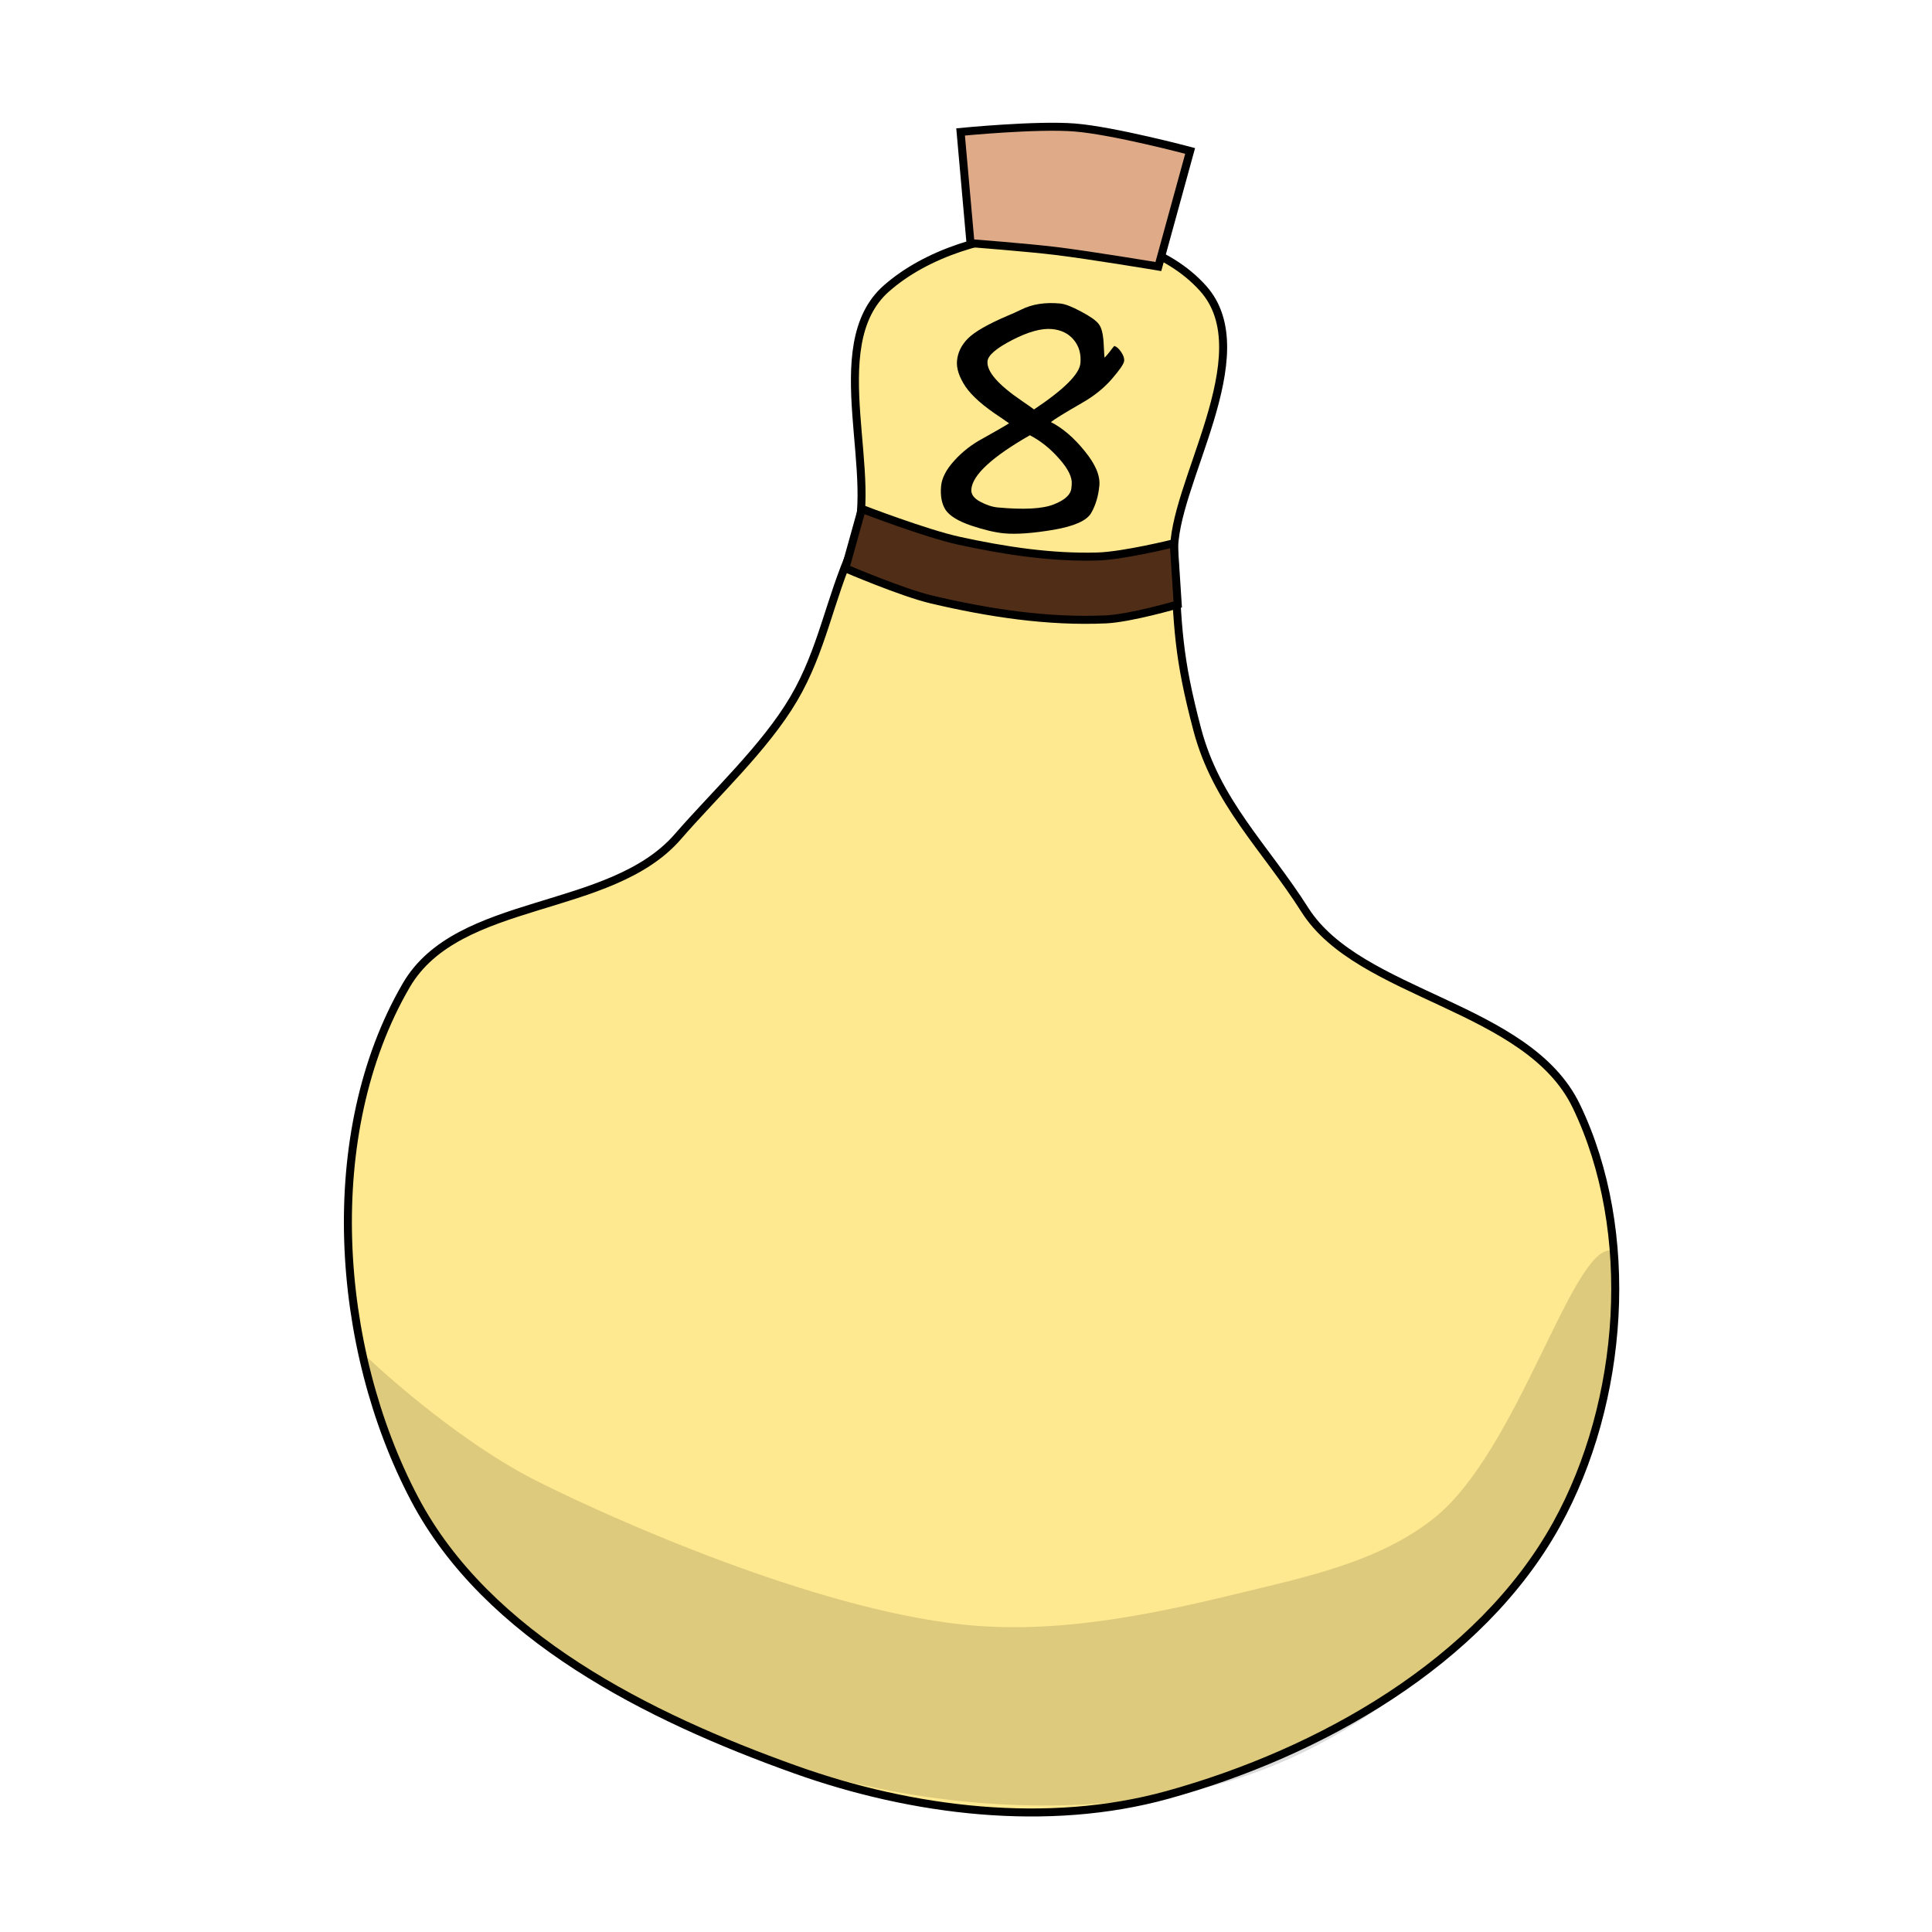
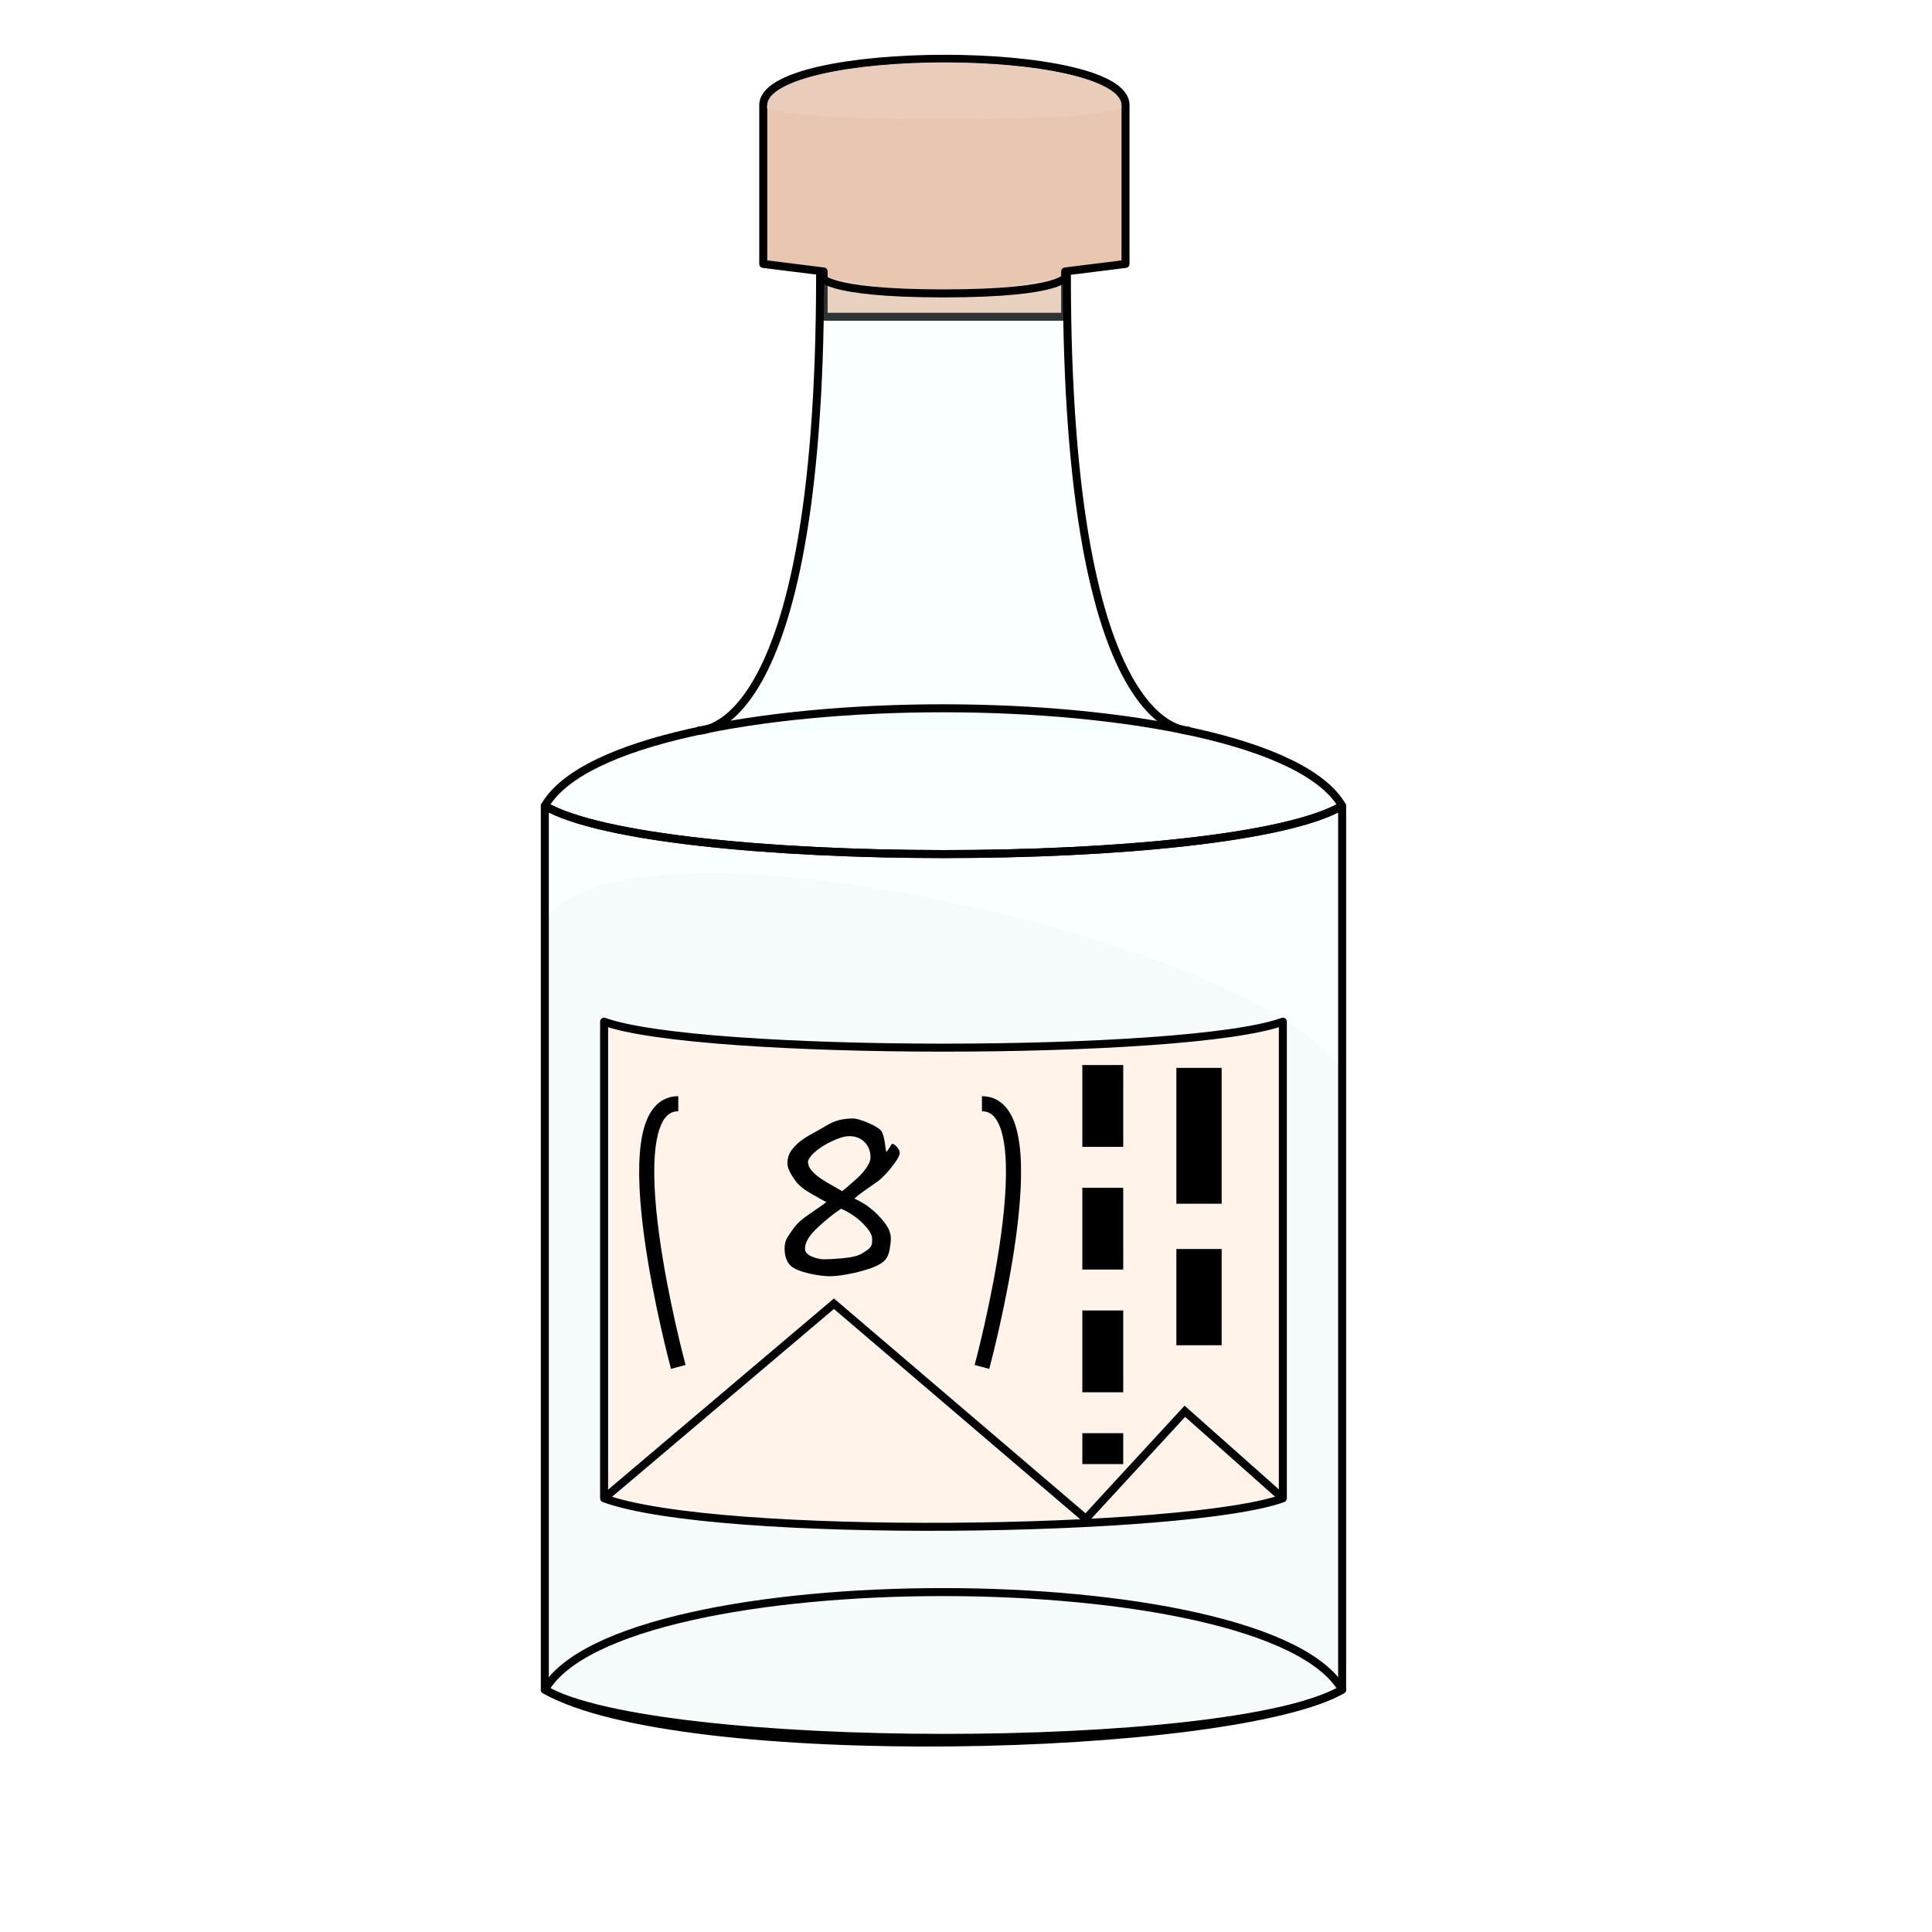
- <svg xmlns="http://www.w3.org/2000/svg" viewBox="0 0 64 64" version="1.1" id="svg4">
-   <defs id="defs8" />
-   <g id="g841" transform="translate(0,4.242641)">
-     <path style="fill:#ffe990;fill-opacity:1;stroke:#000000;stroke-width:0.265;stroke-linecap:butt;stroke-linejoin:miter;stroke-miterlimit:4;stroke-dasharray:none;stroke-opacity:1" d="m 29.368,5.309 c 2.626,-2.306 8.151,-2.601 10.484,0 1.967,2.192 -1.061,6.565 -0.956,8.783 0.116,2.466 0.123,3.398 0.763,5.826 0.64,2.428 2.245,3.899 3.568,5.983 1.81,2.85 7.383,3.163 8.988,6.492 2.008,4.164 1.587,9.808 -0.649,13.854 -2.532,4.582 -7.847,7.573 -12.892,8.969 -3.971,1.098 -8.452,0.545 -12.332,-0.841 C 21.484,52.64 16.132,49.972 13.73,45.406 11.09,40.389 10.606,33.301 13.456,28.4 c 1.72,-2.958 6.76,-2.343 9.003,-4.932 1.218,-1.405 2.879,-2.943 3.829,-4.553 0.95,-1.61 1.191,-3.293 1.955,-4.989 1.007,-2.236 -1.052,-6.706 1.124,-8.617 z" id="path877" />
-     <path style="fill:#000000;fill-opacity:0.133;stroke:none;stroke-width:1px;stroke-linecap:butt;stroke-linejoin:miter;stroke-opacity:1" d="m 12.172,40.726 c 0,0 2.814,2.686 5.623,4.098 2.536,1.275 9.156,4.217 14.08,4.747 3.015,0.325 6.094,-0.288 9.041,-1.004 2.293,-0.558 4.772,-1.057 6.61,-2.537 2.751,-2.215 4.527,-8.893 5.821,-8.853 0.348,0.011 0.345,4.472 -1.031,7.462 -2.227,4.838 -7.298,9.209 -12.616,10.389 -7.726,1.714 -16.996,-0.759 -22.989,-5.927 -3.661,-3.157 -4.538,-8.375 -4.538,-8.375 z" id="path857" />
-     <path style="fill:#deaa87;stroke:#000000;stroke-width:0.265;stroke-linecap:butt;stroke-linejoin:miter;stroke-miterlimit:4;stroke-dasharray:none;stroke-opacity:1" d="m 31.821,0.128 0.328,3.684 c 0,0 1.889,0.145 2.829,0.26 1.136,0.138 3.394,0.515 3.394,0.515 l 1.053,-3.83 c 0,0 -2.525,-0.671 -3.82,-0.776 -1.258,-0.102 -3.784,0.147 -3.784,0.147 z" id="path859" />
-     <path style="fill:#502d16;stroke:#000000;stroke-width:0.265;stroke-linecap:butt;stroke-linejoin:miter;stroke-miterlimit:4;stroke-dasharray:none;stroke-opacity:1" d="m 28.551,12.616 c 0,0 2.112,0.813 3.213,1.053 1.508,0.329 3.058,0.568 4.601,0.523 0.851,-0.025 2.517,-0.436 2.517,-0.436 l 0.132,2.026 c 0,0 -1.568,0.456 -2.377,0.493 -1.932,0.088 -3.883,-0.213 -5.766,-0.655 -0.99,-0.232 -2.868,-1.039 -2.868,-1.039 z" id="path880" />
-     <g aria-label="8" transform="rotate(5.267381,22.15524,-7.977685)" id="text885" style="font-style:normal;font-variant:normal;font-weight:normal;font-stretch:normal;font-size:29.333px;line-height:1.25;font-family:'Segoe Print';-inkscape-font-specification:'Segoe Print';letter-spacing:0px;word-spacing:0px;fill:#000000;fill-opacity:1;stroke:none">
-       <path d="m 36.387,8.502 q 0.614,0.249 1.199,0.852 0.591,0.597 0.591,1.095 0,0.521 -0.185,0.927 -0.18,0.4 -1.193,0.672 -1.014,0.267 -1.611,0.267 -0.452,0 -1.118,-0.156 -0.666,-0.162 -0.892,-0.44 -0.22,-0.284 -0.22,-0.771 0,-0.406 0.359,-0.881 0.359,-0.481 0.881,-0.823 0.649,-0.446 0.811,-0.574 L 34.701,8.496 Q 33.826,8.033 33.461,7.593 q -0.359,-0.446 -0.359,-0.828 0,-0.411 0.29,-0.765 0.295,-0.359 1.222,-0.863 0.232,-0.122 0.452,-0.255 0.51,-0.319 1.263,-0.319 0.243,0 0.718,0.203 0.475,0.197 0.62,0.359 0.151,0.156 0.22,0.626 0.064,0.458 0.075,0.463 0.07,-0.087 0.151,-0.214 0.098,-0.162 0.133,-0.203 0.122,0.029 0.243,0.18 0.127,0.151 0.127,0.284 0,0.145 -0.353,0.637 -0.353,0.492 -0.921,0.886 -0.788,0.556 -0.956,0.718 z M 35.79,8.137 q 1.39,-1.124 1.39,-1.663 0,-0.463 -0.29,-0.753 -0.29,-0.29 -0.753,-0.29 -0.521,0 -1.275,0.481 -0.753,0.481 -0.753,0.776 0,0.51 1.257,1.205 0.272,0.151 0.423,0.243 z m 1.472,2.358 q 0,-0.348 -0.487,-0.805 -0.487,-0.463 -1.043,-0.689 -1.767,1.24 -1.767,1.958 0,0.243 0.324,0.382 0.33,0.139 0.603,0.139 1.298,0 1.831,-0.267 0.539,-0.267 0.539,-0.597 z" style="font-size:29.333px;stroke-width:0.404" id="path841" />
-     </g>
+ <svg xmlns="http://www.w3.org/2000/svg" viewBox="0 0 64 64">
+   <path d="m22.852 28.932c-2.395.069-4.195.554-4.803 1.607v25.434c4.435 2.56 22.771 2.101 26.41 0v-20.465c-1.869-3.237-14.421-6.783-21.607-6.576z" fill="#ececec" opacity=".3" />
+   <path d="m18.048 26.696v29.276c4.435 2.56 22.772 2.101 26.412 0v-29.276c-3.693 2.132-22.733 2.124-26.412 0z" fill="#e6fffe" opacity=".2" />
+   <path d="m27.284 10.493v-1.5l-2-.25v-5.261c0-2.042 12-2.051 12 0v5.261l-2 .25v1.5z" fill="#e9c6af" stroke="#000" stroke-linejoin="round" stroke-width=".265" />
+   <path d="m23.079 24.203s4.088.5 4.088-15.07c0 0 2.693.586 4.088.586 1.395 0 4.087-.585 4.087-.585 0 15.508 4.088 15.07 4.088 15.07" fill="#e6fffe" opacity=".2" />
+   <path d="m18.048 26.696c3.66 2.113 22.697 2.145 26.412 0-2.483-4.3-23.916-4.322-26.412 0z" fill="#e6fffe" opacity=".2" />
+   <g stroke="#000">
+     <path d="m18.048 26.696v29.276c4.435 2.56 22.772 2.101 26.412 0v-29.276c-3.693 2.132-22.733 2.124-26.412 0z" fill="none" stroke-linejoin="round" stroke-width=".265" />
+     <path d="m18.048 26.696c3.66 2.113 22.697 2.145 26.412 0-2.483-4.3-23.916-4.322-26.412 0z" fill="none" stroke-linejoin="round" stroke-width=".265" />
+     <path d="m23.079 24.203s4.088.5 4.088-15.07c0 0 .053.586 4.088.586 4.034 0 4.087-.585 4.087-.585 0 15.508 4.088 15.07 4.088 15.07" fill="none" stroke-linejoin="round" stroke-width=".265" />
+     <path d="m18.048 55.973c3.66 2.113 22.697 2.145 26.412 0-2.483-4.3-23.916-4.322-26.412 0z" fill="none" stroke-linejoin="round" stroke-width=".265" />
+     <path d="m20.012 33.844v15.789c3.775 1.381 19.386 1.133 22.484 0v-15.789c-3.144 1.15-19.353 1.145-22.484 0z" fill="#fff3ea" stroke-linejoin="round" stroke-width=".265" />
+     <path d="m39.719 35.375v9.188" fill="none" stroke-dasharray="4.5 1.5" stroke-width="1.5" />
+     <path d="m36.531 35.281v13.219" fill="none" stroke-dasharray="2.71 1.355" stroke-width="1.355" />
+     <path d="m22.469 36.562c-2.354 0 0 8.719 0 8.719" fill="none" stroke-width=".5" />
+     <path d="m20.012 49.632 7.613-6.445 8.344 7.125 3.281-3.562 3.246 2.882" fill="none" stroke-width=".265" />
+     <path d="m32.528 36.562c2.354 0 0 8.719 0 8.719" fill="none" stroke-width=".5" />
  </g>
+   <path d="m29.805 38.195q0 .105-.176.344-.086.117-.16.207-.074.09-.137.152-.133.145-.234.219-.055.039-.152.109-.098.066-.242.168-.145.102-.246.18-.098.078-.156.133.125.051.254.129.133.074.27.184.141.109.258.23.121.121.223.258.203.266.203.512 0 .09-.012.188-.012.094-.031.199-.039.203-.133.316-.125.156-.48.285-.355.125-.734.195-.191.039-.348.055-.156.02-.277.02-.281 0-.703-.094-.422-.102-.586-.242-.215-.191-.215-.586 0-.188.07-.324.039-.066.098-.16.062-.094.152-.211.102-.133.238-.246.141-.117.277-.207.137-.094.266-.184.133-.09.281-.203-.074-.043-.211-.113-.133-.074-.266-.152-.133-.078-.227-.141-.094-.066-.184-.148-.117-.105-.262-.34-.137-.23-.137-.371-.008-.238.113-.422.125-.184.316-.332.195-.148.434-.273.238-.129.461-.262.348-.215.832-.215.082-.004.23.039.148.043.297.109.152.066.273.141.125.074.16.137.066.098.109.375.02.137.031.215.012.078.02.098.02-.023.043-.059.027-.035.059-.086.059-.098.09-.137.09.023.168.125.082.102.082.188zm-.969.145q0-.156-.051-.285-.051-.129-.145-.223-.094-.094-.223-.145-.129-.051-.285-.051-.184 0-.457.117-.266.109-.512.277-.234.16-.336.316-.062.09-.062.137 0 .152.121.293.121.141.312.27.098.062.199.125.102.062.215.125.113.062.184.105.07.039.102.059.082-.066.18-.148.098-.086.211-.188.117-.098.215-.199.102-.105.172-.207.074-.102.117-.195.043-.098.043-.184zm.055 2.711q0-.172-.18-.387-.184-.219-.426-.387-.25-.172-.426-.234-.406.27-.797.645-.395.371-.395.676 0 .164.219.258.223.094.406.094.113 0 .258-.008.145-.008.32-.023.18-.016.316-.039.137-.027.234-.059.039-.016.09-.039.051-.027.117-.07.129-.082.184-.137.078-.078.078-.207z" />
+   <path d="m25.407 3.578c.885.511 10.869.507 11.748 0 0-2.019-11.748-2.011-11.748 0z" fill="#e9ccb9" />
</svg>
